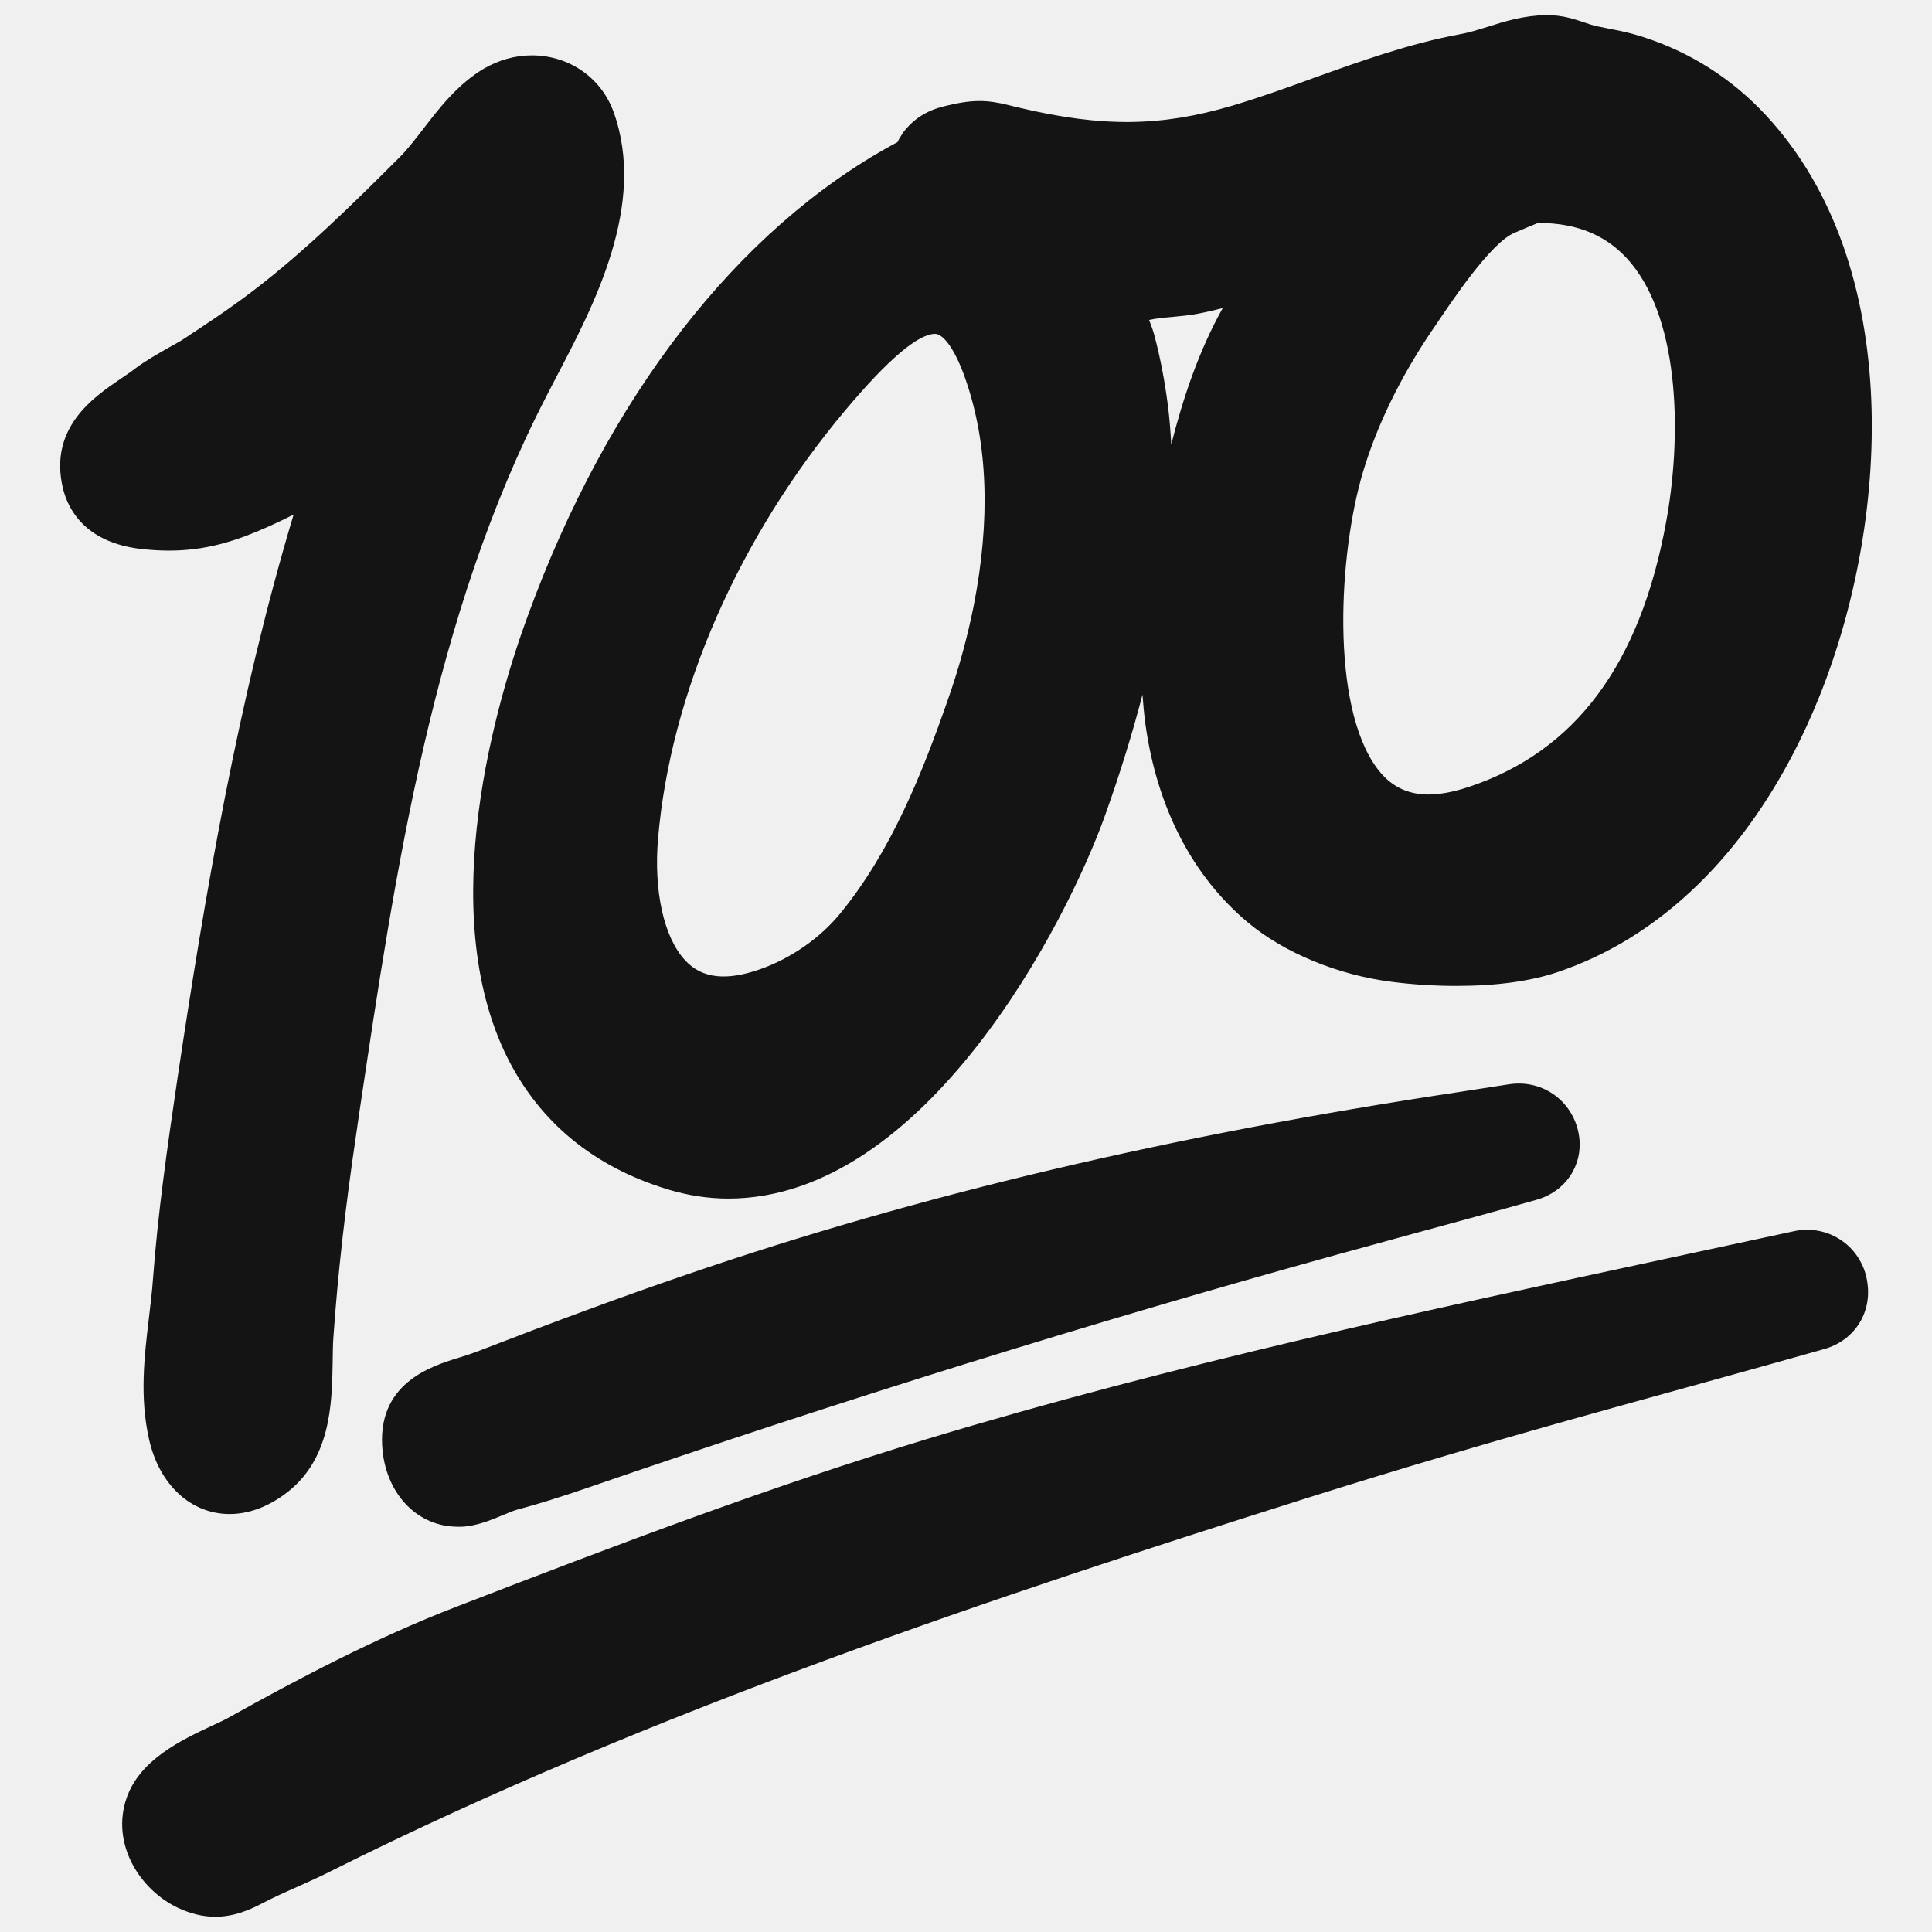
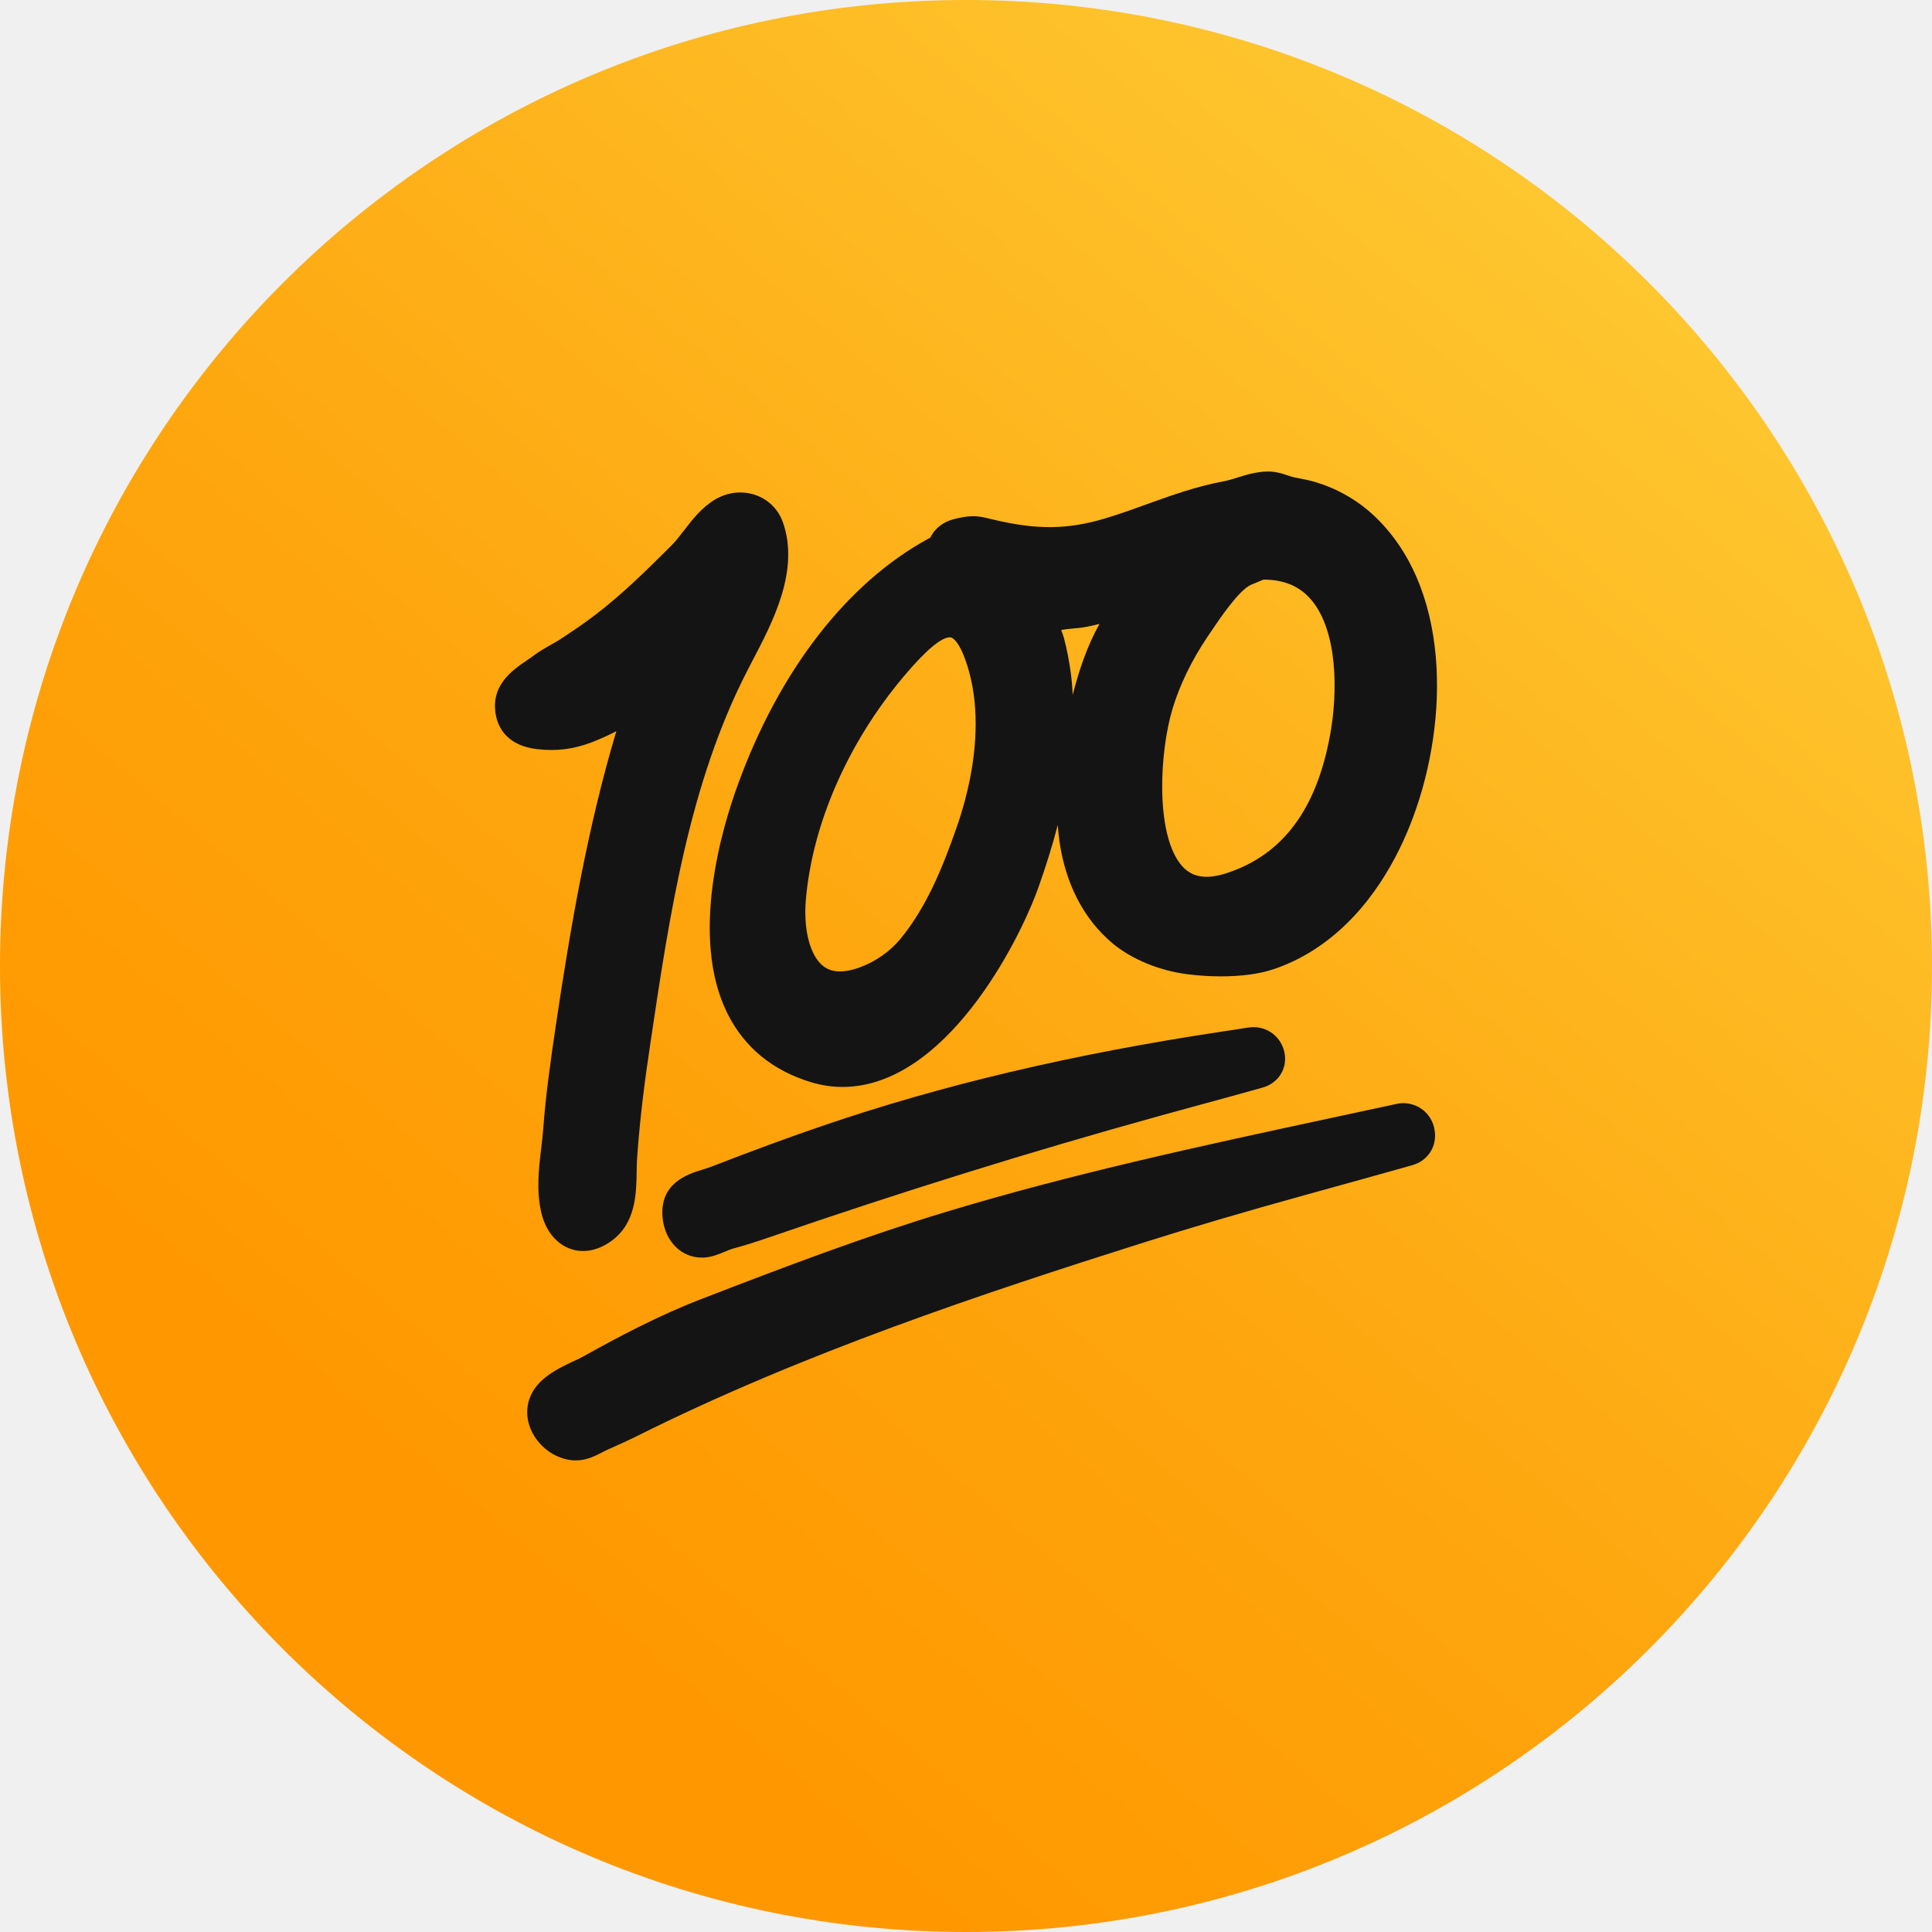
- <svg xmlns="http://www.w3.org/2000/svg" width="26" height="26" viewBox="0 0 26 26" fill="none">
-   <g clip-path="url(#clip0_394_8749)">
-     <path d="M3.313 7.211C3.508 7.136 3.719 7.042 3.951 6.925C3.199 9.431 2.756 12.056 2.387 14.521C2.253 15.429 2.125 16.317 2.058 17.223C2.046 17.39 2.025 17.56 2.005 17.729C1.942 18.257 1.877 18.803 2.007 19.374C2.145 19.983 2.57 20.375 3.09 20.375C3.333 20.375 3.579 20.29 3.817 20.119C4.457 19.663 4.467 18.891 4.477 18.326C4.479 18.21 4.479 18.099 4.487 17.993C4.546 17.146 4.646 16.258 4.792 15.275L4.836 14.97C5.326 11.684 5.832 8.285 7.343 5.352L7.477 5.092C7.995 4.107 8.704 2.756 8.259 1.511C8.093 1.046 7.66 0.745 7.156 0.745C6.937 0.745 6.715 0.806 6.514 0.922C6.161 1.131 5.913 1.452 5.696 1.735C5.586 1.877 5.482 2.013 5.377 2.117C4.729 2.765 4.093 3.388 3.413 3.908C3.098 4.15 2.758 4.373 2.468 4.564C2.423 4.595 2.358 4.629 2.285 4.67C2.135 4.755 1.962 4.853 1.83 4.952C1.767 5.001 1.696 5.048 1.629 5.094C1.263 5.342 0.652 5.755 0.847 6.573C0.912 6.839 1.133 7.3 1.901 7.388C2.411 7.445 2.83 7.392 3.313 7.211Z" fill="#141414" />
-     <path d="M6.827 14.231C7.264 15.104 7.989 15.702 8.986 16.006C9.254 16.087 9.527 16.13 9.801 16.13C12.456 16.13 14.365 12.399 14.875 10.963C15.076 10.4 15.241 9.864 15.375 9.348C15.385 9.482 15.397 9.614 15.415 9.748C15.57 10.865 16.045 11.787 16.792 12.413C17.282 12.823 18.005 13.122 18.73 13.213C19.015 13.25 19.313 13.268 19.6 13.268C20.138 13.268 20.601 13.205 20.971 13.079C21.3 12.967 21.621 12.817 21.925 12.63C23.3 11.783 24.076 10.392 24.485 9.372C25.46 6.947 25.622 3.437 23.68 1.462C23.215 0.989 22.635 0.645 21.996 0.463C21.875 0.429 21.751 0.404 21.625 0.38L21.491 0.353C21.44 0.343 21.387 0.323 21.336 0.307C21.269 0.284 21.2 0.262 21.133 0.244C21.026 0.217 20.926 0.203 20.816 0.203H20.814C20.508 0.207 20.247 0.288 20.016 0.362C19.898 0.398 19.78 0.437 19.656 0.459C18.964 0.587 18.308 0.823 17.676 1.05C17.302 1.186 16.947 1.314 16.583 1.422C15.626 1.704 14.844 1.716 13.719 1.45L13.636 1.43C13.398 1.371 13.193 1.318 12.811 1.406C12.624 1.446 12.37 1.503 12.155 1.781L12.098 1.873L12.078 1.913L12.023 1.942C9.925 3.087 8.178 5.34 7.105 8.281C6.689 9.409 5.84 12.248 6.827 14.231ZM8.856 11.282C9.023 9.33 9.941 7.227 11.381 5.515C11.952 4.836 12.356 4.493 12.586 4.493C12.677 4.493 12.838 4.654 12.994 5.105C13.295 5.972 13.331 7 13.102 8.16C13.02 8.568 12.907 8.988 12.76 9.405C12.411 10.408 11.995 11.454 11.306 12.295C11.04 12.62 10.652 12.892 10.242 13.039C9.783 13.203 9.447 13.173 9.218 12.921C8.933 12.614 8.795 11.986 8.856 11.282ZM18.342 6.354C18.529 5.73 18.836 5.096 19.254 4.473L19.311 4.39C19.537 4.054 20.059 3.27 20.378 3.134C20.491 3.085 20.599 3.041 20.698 3H20.701C21.237 3 21.643 3.175 21.944 3.534C22.622 4.347 22.626 5.925 22.421 7.03C22.07 8.944 21.202 10.11 19.77 10.589C19.203 10.778 18.811 10.713 18.533 10.341C17.899 9.488 18.017 7.44 18.342 6.354ZM15.714 5.434C15.673 5.119 15.614 4.812 15.537 4.52C15.519 4.45 15.492 4.379 15.464 4.306C15.549 4.286 15.657 4.276 15.769 4.266C15.89 4.255 16.01 4.243 16.124 4.221C16.242 4.199 16.354 4.172 16.455 4.146C16.126 4.735 15.917 5.373 15.762 5.982C15.752 5.795 15.738 5.612 15.714 5.434ZM20.306 14.592L19.634 14.696C15.761 15.279 12.362 16.081 9.248 17.15C8.385 17.444 7.457 17.788 6.407 18.194C6.327 18.224 6.248 18.249 6.169 18.273C5.807 18.385 5.054 18.616 5.149 19.53C5.214 20.128 5.631 20.546 6.161 20.546H6.214C6.417 20.536 6.606 20.457 6.772 20.388C6.837 20.361 6.9 20.333 6.957 20.317C7.248 20.239 7.554 20.144 7.924 20.016C11.298 18.854 14.684 17.8 17.987 16.886L19.033 16.599C19.581 16.449 20.132 16.301 20.678 16.146C21.07 16.035 21.304 15.683 21.251 15.293C21.188 14.844 20.784 14.519 20.306 14.592ZM24.143 16.569L22.464 16.93C19.173 17.637 15.769 18.369 12.482 19.364C10.388 19.998 8.375 20.759 6.151 21.619C5.044 22.045 3.987 22.608 3.098 23.103C3.027 23.144 2.939 23.185 2.846 23.227C2.44 23.418 1.883 23.68 1.704 24.196C1.489 24.816 1.885 25.433 2.391 25.673C2.563 25.754 2.73 25.795 2.897 25.795C3.15 25.795 3.362 25.701 3.518 25.62C3.675 25.537 3.839 25.464 4.004 25.391C4.158 25.322 4.312 25.253 4.461 25.177C8.793 23.01 13.488 21.458 17.544 20.174C18.814 19.772 20.183 19.368 21.734 18.939L21.982 18.87C22.837 18.633 23.695 18.397 24.55 18.155C24.95 18.042 25.19 17.676 25.131 17.268C25.117 17.155 25.08 17.046 25.021 16.948C24.963 16.85 24.885 16.765 24.792 16.7C24.699 16.634 24.593 16.588 24.482 16.566C24.37 16.543 24.255 16.544 24.143 16.569Z" fill="#141414" />
+ <svg xmlns="http://www.w3.org/2000/svg" width="50" height="50" viewBox="0 0 50 50" fill="none">
+   <rect width="50" height="50" rx="25" transform="matrix(-1 0 0 1 50 0)" fill="url(#paint0_linear_394_8748)" />
+   <g clip-path="url(#clip0_394_8748)">
+     <path d="M15.313 19.211C15.508 19.136 15.719 19.042 15.951 18.924C15.199 21.431 14.756 24.055 14.387 26.521C14.253 27.429 14.125 28.317 14.058 29.223C14.046 29.39 14.025 29.56 14.005 29.729C13.942 30.257 13.877 30.803 14.007 31.374C14.145 31.983 14.57 32.376 15.09 32.376C15.333 32.376 15.579 32.29 15.817 32.12C16.457 31.663 16.467 30.891 16.477 30.326C16.479 30.21 16.479 30.099 16.487 29.993C16.546 29.146 16.645 28.258 16.792 27.275L16.836 26.97C17.326 23.684 17.832 20.285 19.343 17.352L19.477 17.092C19.995 16.107 20.704 14.756 20.259 13.511C20.093 13.046 19.66 12.745 19.156 12.745C18.937 12.745 18.715 12.806 18.514 12.922C18.161 13.131 17.913 13.452 17.696 13.735C17.586 13.877 17.482 14.013 17.377 14.117C16.729 14.764 16.093 15.388 15.412 15.908C15.098 16.15 14.758 16.373 14.468 16.564C14.423 16.595 14.358 16.629 14.285 16.67C14.135 16.755 13.962 16.853 13.83 16.952C13.767 17.001 13.696 17.048 13.629 17.094C13.264 17.342 12.652 17.755 12.847 18.573C12.912 18.839 13.133 19.3 13.901 19.388C14.411 19.445 14.83 19.392 15.313 19.211Z" fill="#141414" />
+     <path d="M18.827 26.231C19.264 27.104 19.989 27.702 20.986 28.006C21.254 28.087 21.527 28.13 21.801 28.13C24.456 28.13 26.365 24.399 26.875 22.963C27.076 22.4 27.241 21.864 27.375 21.348C27.385 21.482 27.397 21.614 27.415 21.748C27.57 22.865 28.045 23.787 28.792 24.413C29.282 24.823 30.005 25.122 30.73 25.213C31.015 25.25 31.313 25.268 31.6 25.268C32.138 25.268 32.601 25.205 32.971 25.079C33.3 24.968 33.621 24.817 33.925 24.63C35.3 23.783 36.076 22.392 36.485 21.372C37.46 18.947 37.622 15.437 35.68 13.463C35.215 12.989 34.635 12.645 33.996 12.463C33.875 12.429 33.751 12.404 33.625 12.38L33.491 12.353C33.44 12.343 33.387 12.323 33.336 12.307C33.269 12.284 33.2 12.262 33.133 12.244C33.026 12.217 32.926 12.203 32.816 12.203H32.814C32.508 12.207 32.248 12.288 32.016 12.362C31.898 12.398 31.78 12.437 31.656 12.459C30.964 12.587 30.308 12.823 29.676 13.05C29.302 13.186 28.947 13.314 28.583 13.422C27.626 13.704 26.844 13.716 25.719 13.45L25.636 13.43C25.398 13.371 25.193 13.318 24.811 13.406C24.624 13.446 24.37 13.503 24.155 13.781L24.098 13.873L24.078 13.913L24.023 13.942C21.925 15.088 20.178 17.34 19.105 20.281C18.689 21.409 17.84 24.248 18.827 26.231ZM20.856 23.282C21.023 21.329 21.941 19.227 23.381 17.515C23.952 16.836 24.356 16.493 24.586 16.493C24.677 16.493 24.837 16.654 24.994 17.105C25.295 17.972 25.331 19 25.102 20.16C25.02 20.568 24.907 20.988 24.76 21.405C24.411 22.408 23.995 23.454 23.306 24.295C23.04 24.62 22.652 24.892 22.242 25.039C21.782 25.203 21.447 25.173 21.218 24.921C20.933 24.614 20.795 23.986 20.856 23.282ZM30.342 18.354C30.529 17.73 30.836 17.096 31.254 16.473L31.311 16.39C31.537 16.054 32.059 15.27 32.377 15.134C32.491 15.085 32.599 15.041 32.699 15H32.7C33.237 15 33.643 15.175 33.944 15.534C34.622 16.347 34.626 17.925 34.421 19.03C34.07 20.944 33.202 22.11 31.77 22.589C31.203 22.778 30.811 22.713 30.533 22.341C29.899 21.488 30.017 19.441 30.342 18.354ZM27.714 17.434C27.673 17.119 27.614 16.812 27.537 16.52C27.519 16.451 27.492 16.379 27.464 16.306C27.549 16.286 27.657 16.276 27.769 16.266C27.89 16.256 28.01 16.243 28.124 16.221C28.242 16.199 28.354 16.172 28.455 16.146C28.126 16.735 27.917 17.373 27.762 17.982C27.752 17.795 27.738 17.612 27.714 17.434ZM32.306 26.593L31.634 26.696C27.761 27.279 24.362 28.081 21.248 29.15C20.385 29.444 19.457 29.788 18.407 30.194C18.327 30.224 18.248 30.249 18.169 30.273C17.807 30.385 17.054 30.616 17.149 31.53C17.214 32.128 17.631 32.546 18.161 32.546H18.214C18.417 32.536 18.606 32.457 18.772 32.388C18.837 32.361 18.9 32.333 18.957 32.317C19.247 32.239 19.554 32.144 19.924 32.016C23.298 30.854 26.684 29.8 29.987 28.886L31.033 28.599C31.581 28.449 32.132 28.301 32.678 28.146C33.07 28.035 33.304 27.683 33.251 27.293C33.188 26.844 32.784 26.519 32.306 26.593ZM36.144 28.569L34.464 28.93C31.173 29.637 27.769 30.369 24.482 31.364C22.388 31.998 20.375 32.759 18.151 33.619C17.044 34.045 15.987 34.608 15.098 35.103C15.027 35.144 14.939 35.185 14.846 35.227C14.44 35.418 13.883 35.68 13.704 36.196C13.489 36.816 13.885 37.433 14.391 37.673C14.563 37.754 14.73 37.795 14.897 37.795C15.15 37.795 15.362 37.701 15.518 37.62C15.675 37.537 15.839 37.464 16.004 37.391C16.158 37.322 16.312 37.252 16.461 37.177C20.793 35.01 25.488 33.458 29.544 32.174C30.814 31.772 32.182 31.368 33.734 30.939L33.982 30.87C34.837 30.633 35.695 30.397 36.55 30.155C36.95 30.042 37.19 29.676 37.131 29.268C37.117 29.155 37.08 29.046 37.021 28.948C36.963 28.85 36.885 28.765 36.792 28.7C36.699 28.634 36.593 28.588 36.481 28.566C36.37 28.543 36.255 28.544 36.144 28.569Z" fill="#141414" />
  </g>
  <defs>
-     <clipPath id="clip0_394_8749">
-       <rect width="26" height="26" fill="white" />
+     <linearGradient id="paint0_linear_394_8748" x1="0" y1="0" x2="35.362" y2="41.635" gradientUnits="userSpaceOnUse">
+       <stop offset="0.01" stop-color="#FED33C" />
+       <stop offset="0.16" stop-color="#FEC831" />
+       <stop offset="0.71" stop-color="#FEA50D" />
+       <stop offset="1" stop-color="#FF9800" />
+     </linearGradient>
+     <clipPath id="clip0_394_8748">
+       <rect width="26" height="26" fill="white" transform="translate(12 12)" />
    </clipPath>
  </defs>
</svg>
